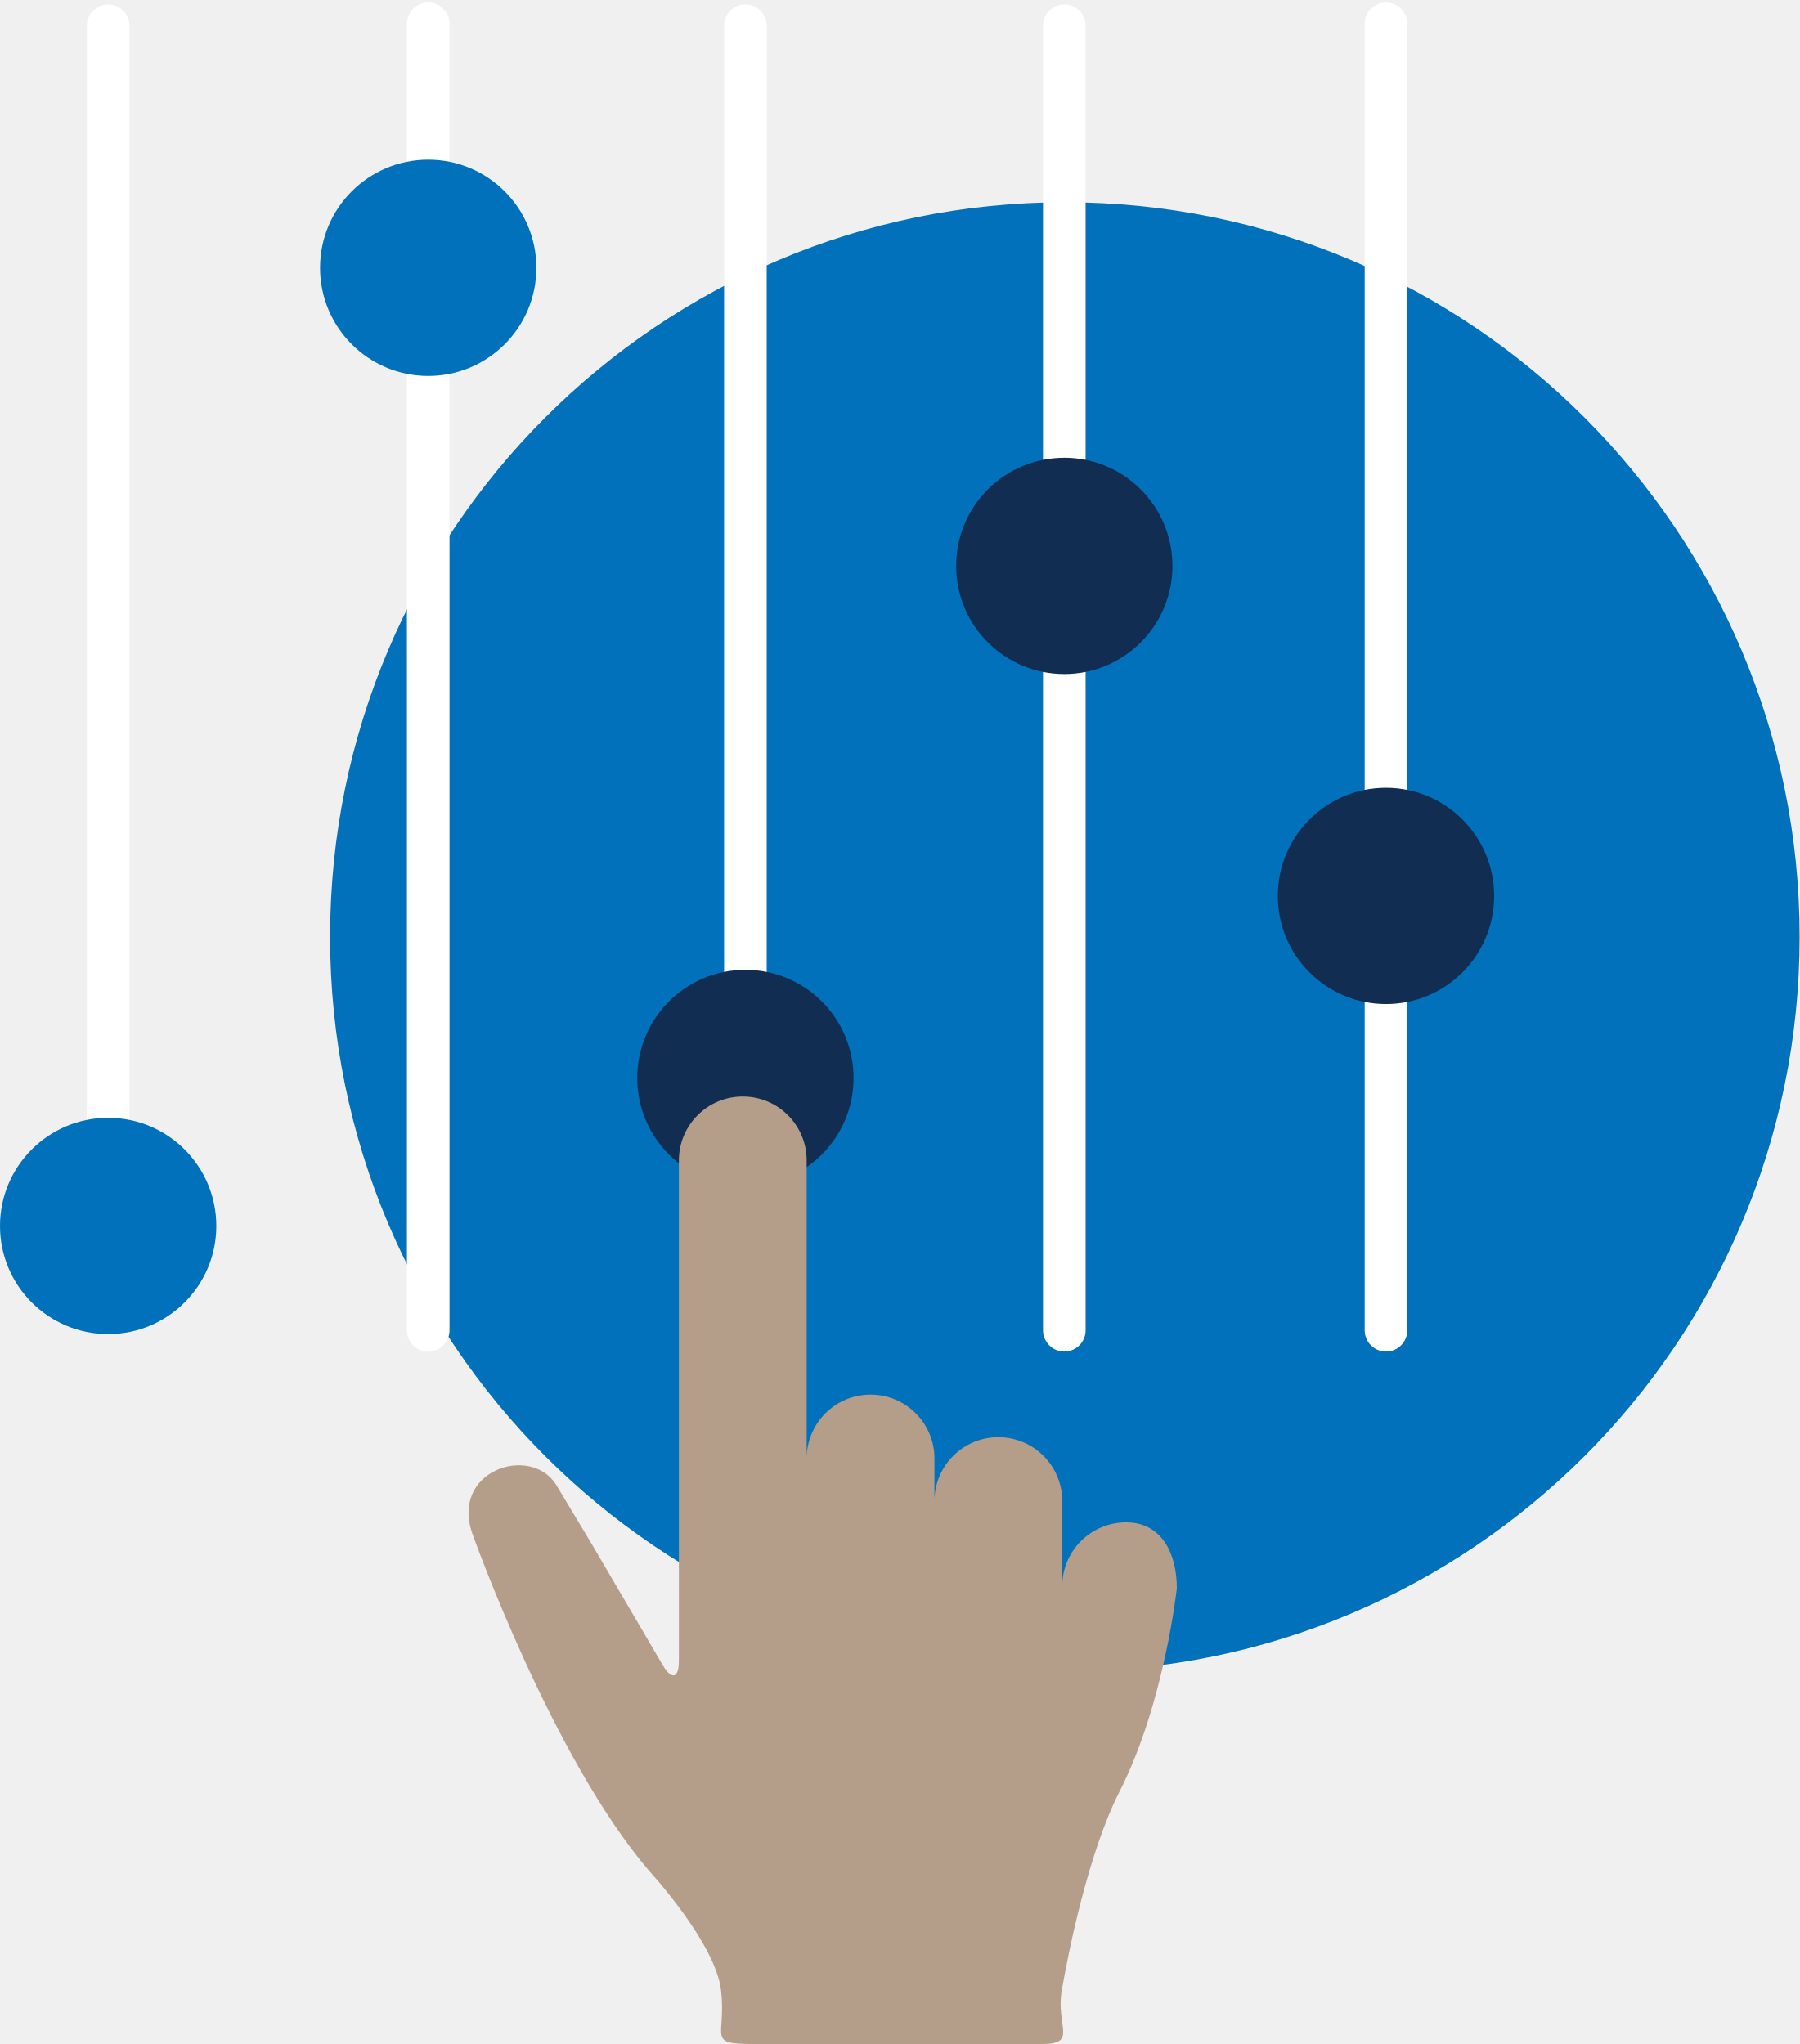
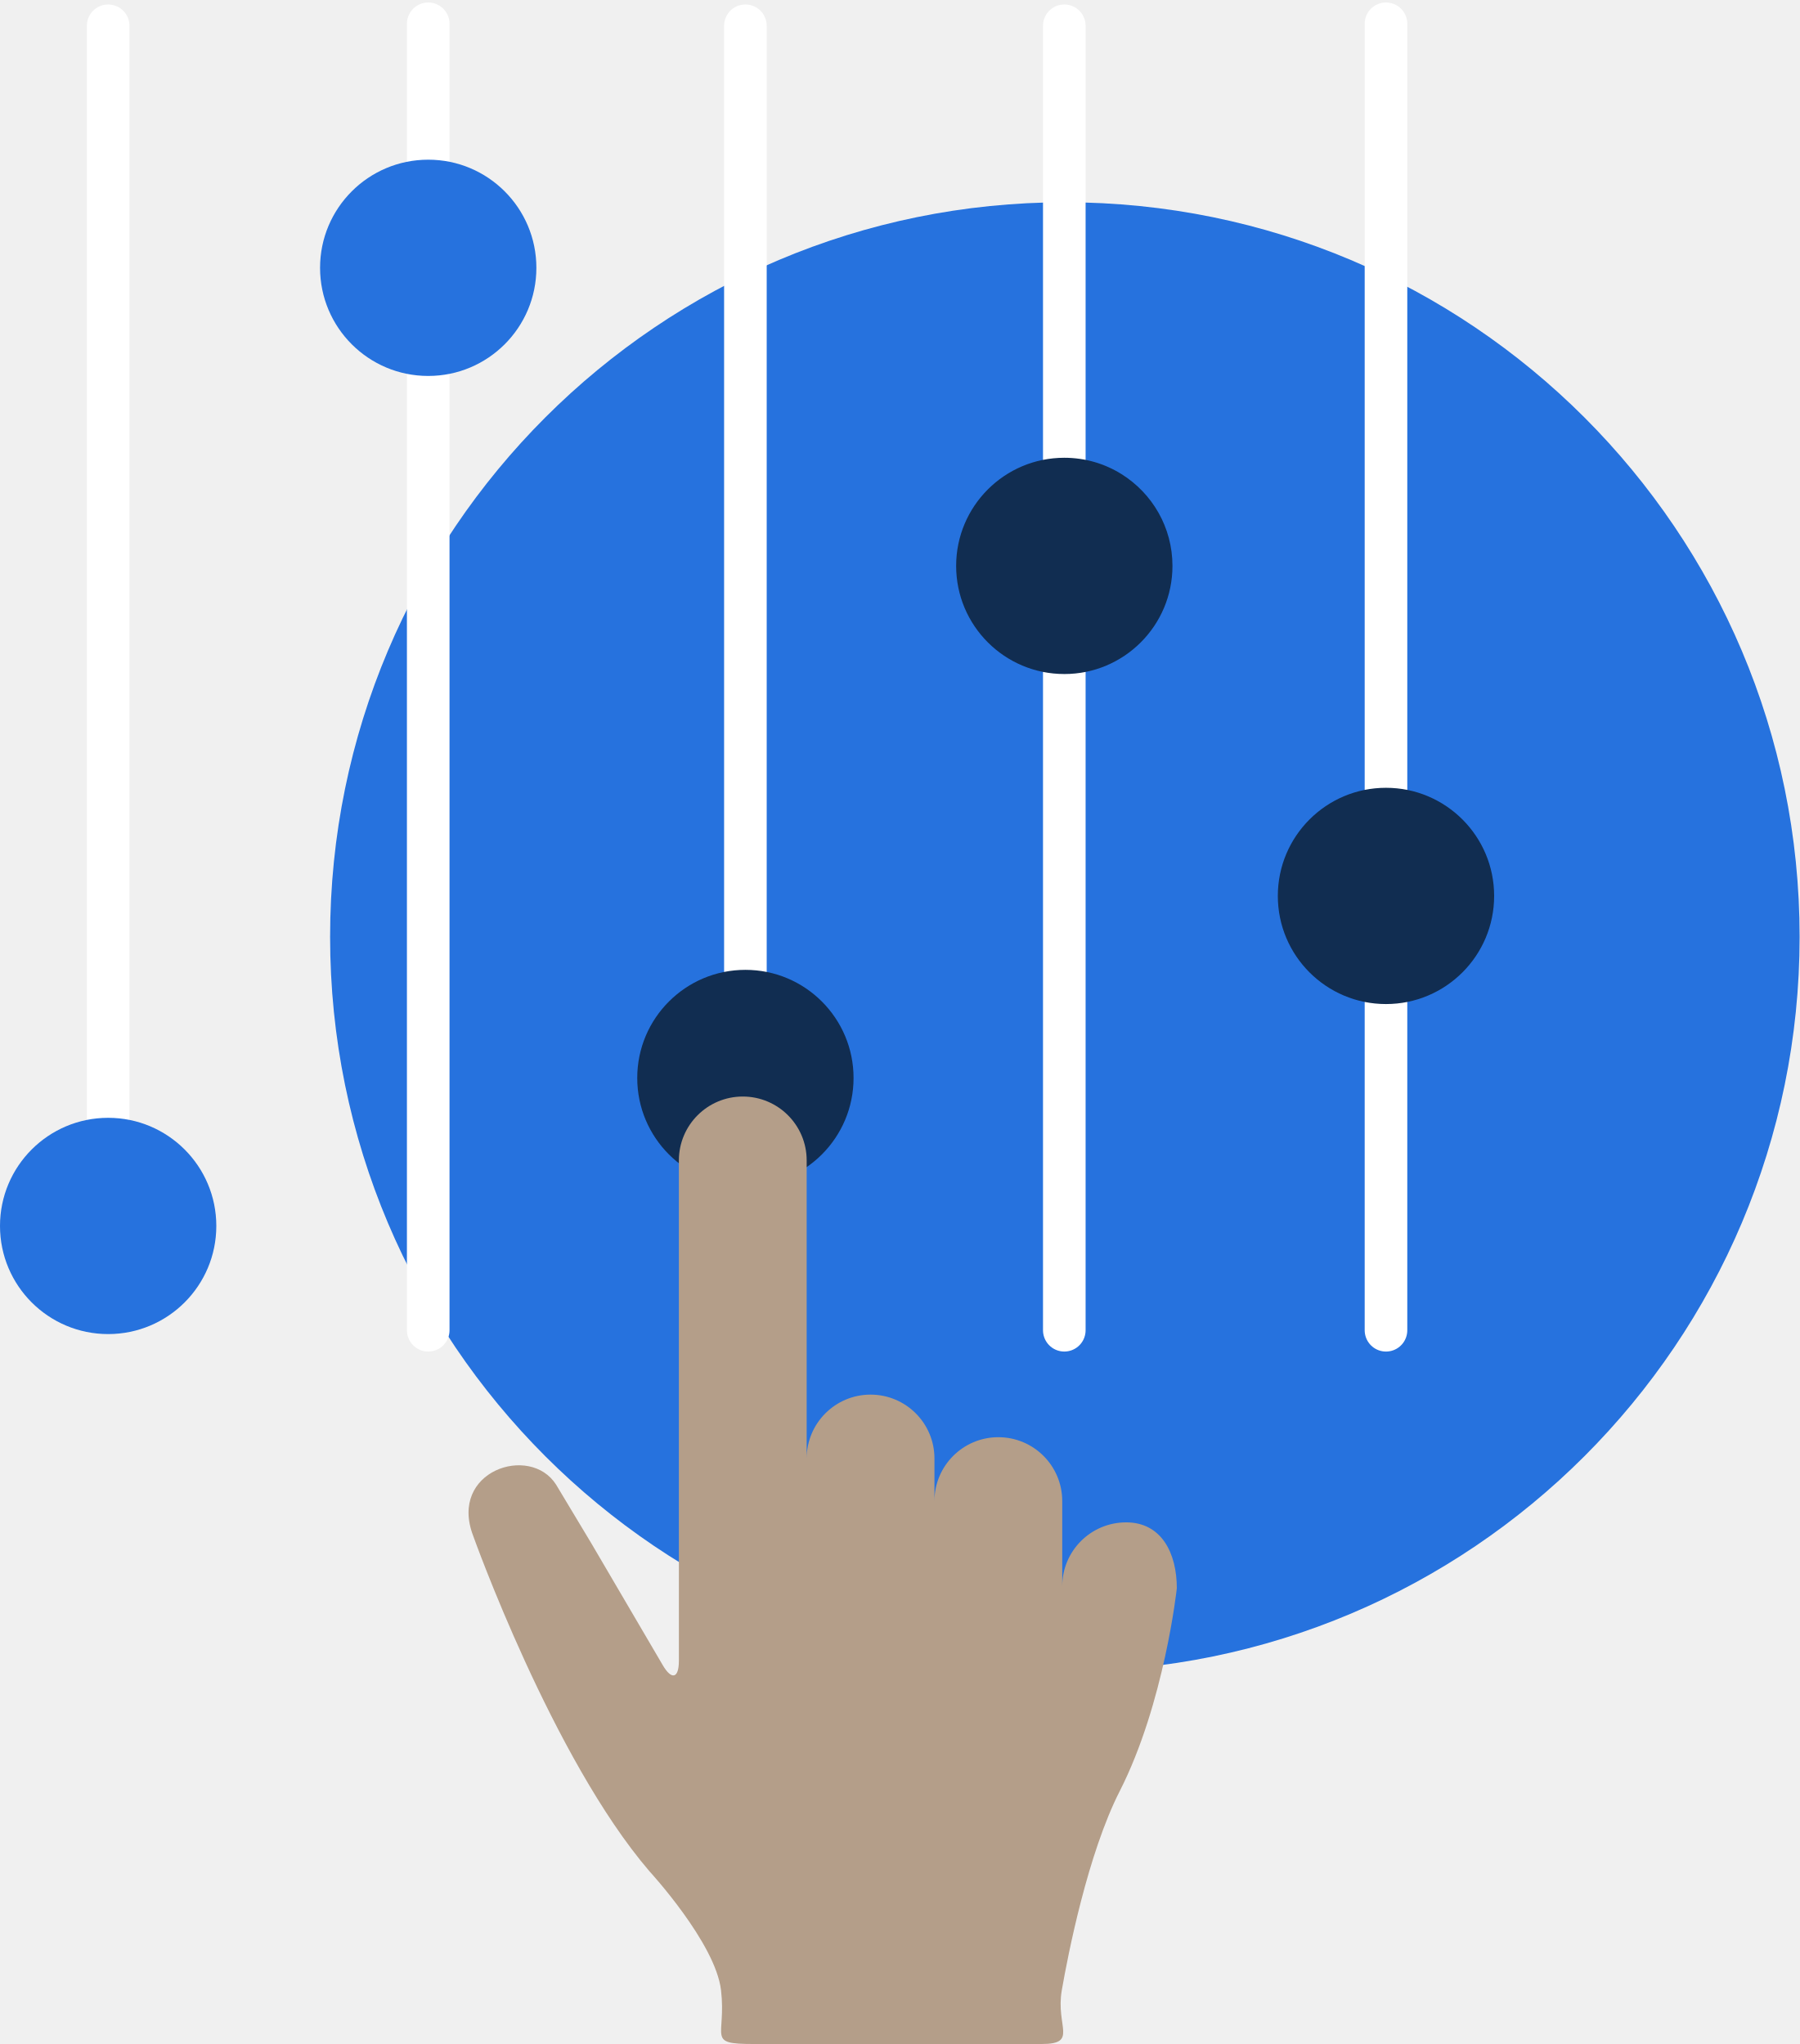
<svg xmlns="http://www.w3.org/2000/svg" height="192" viewBox="0 0 169 192" width="169">
  <g fill="none" fill-rule="evenodd">
-     <circle cx="100" cy="88" fill="#0271bb" r="69" />
-     <g transform="translate(0 1)">
+     <circle cx="100" cy="88" fill="#2672de" r="69" />
+     <g transform="translate(0 1.4204)">
      <g stroke="#fff" stroke-width="4">
-         <path d="m130.157 1.234v122.722" stroke-linecap="round" />
-         <path d="m10.157 1.42v108.995" stroke-linecap="round" />
-         <path d="m99.948 1.42v122.535" stroke-linecap="round" />
-         <path d="m40.214 1.234v122.722" stroke-linecap="round" />
-         <path d="m70 110.416v13.671" />
-         <path d="m70 1.42v91.894" stroke-linecap="round" />
+         <path d="m130.157.814v122.722" stroke-linecap="round" />
+         <path d="m10.157 1v108.995" stroke-linecap="round" />
+         <path d="m99.948 1v122.535" stroke-linecap="round" />
+         <path d="m40.214.814v122.722" stroke-linecap="round" />
+         <path d="m70 109.996v13.671" />
+         <path d="m70 1v91.894" stroke-linecap="round" />
      </g>
-       <path d="m99.948 62.314c5.61 0 10.157-4.548 10.157-10.157 0-3.635-1.909-6.824-4.78-8.619-1.559-.975-3.403-1.539-5.377-1.539-5.61 0-10.157 4.548-10.157 10.157s4.548 10.157 10.157 10.157z" fill="#112d51" />
-       <circle cx="10.157" cy="114.157" fill="#0271bb" r="10.157" />
-       <circle cx="40.214" cy="24.157" fill="#0271bb" r="10.157" />
-       <circle cx="130.157" cy="83.157" fill="#112d51" r="10.157" />
-       <circle cx="70" cy="100.258" fill="#112d51" r="10.157" />
-       <path d="m105.755 142c3.314 0 4.76 2.877 4.76 6.19 0 0-1.163 10.809-5.366 19.064-2.991 5.874-4.846 15.287-5.437 18.7-.592 3.413 1.57 5.046-1.894 5.046h-27.063c-4.469 0-2.53-.606-3.043-5.046s-6.724-11.182-6.724-11.182c-9.103-10.604-16.554-31.512-16.554-31.512-2.327-6.078 5.344-8.653 7.788-4.804l3.328 5.544 6.69 11.416c.836 1.427 1.514 1.247 1.514-.412v-47.003c0-3.314 2.686-6 6-6s6 2.686 6 6v34-6c0-3.314 2.686-6 6-6s6 2.686 6 6v10-6c0-3.314 2.686-6 6-6s6 2.686 6 6v8 2-2c0-3.314 2.686-6 6-6z" fill="#b49e89" />
+       <path d="m99.948 61.894c5.61 0 10.157-4.548 10.157-10.157 0-3.635-1.909-6.824-4.78-8.619-1.559-.975-3.403-1.539-5.377-1.539-5.61 0-10.157 4.548-10.157 10.157s4.548 10.157 10.157 10.157z" fill="#112d51" />
+       <circle cx="10.157" cy="113.737" fill="#2672de" r="10.157" />
+       <circle cx="40.214" cy="23.737" fill="#2672de" r="10.157" />
+       <circle cx="130.157" cy="82.737" fill="#112d51" r="10.157" />
+       <circle cx="70" cy="99.838" fill="#112d51" r="10.157" />
+       <path d="m105.755 141.58c3.314 0 4.76 2.877 4.76 6.19 0 0-1.163 10.809-5.366 19.064-2.991 5.874-4.846 15.287-5.437 18.7-.592 3.413 1.57 5.046-1.894 5.046h-27.063c-4.469 0-2.53-.606-3.043-5.046s-6.724-11.182-6.724-11.182c-9.103-10.604-16.554-31.512-16.554-31.512-2.327-6.078 5.344-8.653 7.788-4.804l3.328 5.544 6.69 11.416c.836 1.427 1.514 1.247 1.514-.412v-47.003c0-3.314 2.686-6 6-6s6 2.686 6 6v34-6c0-3.314 2.686-6 6-6s6 2.686 6 6v10-6c0-3.314 2.686-6 6-6s6 2.686 6 6v8 2-2c0-3.314 2.686-6 6-6z" fill="#b49e89" />
    </g>
  </g>
</svg>
